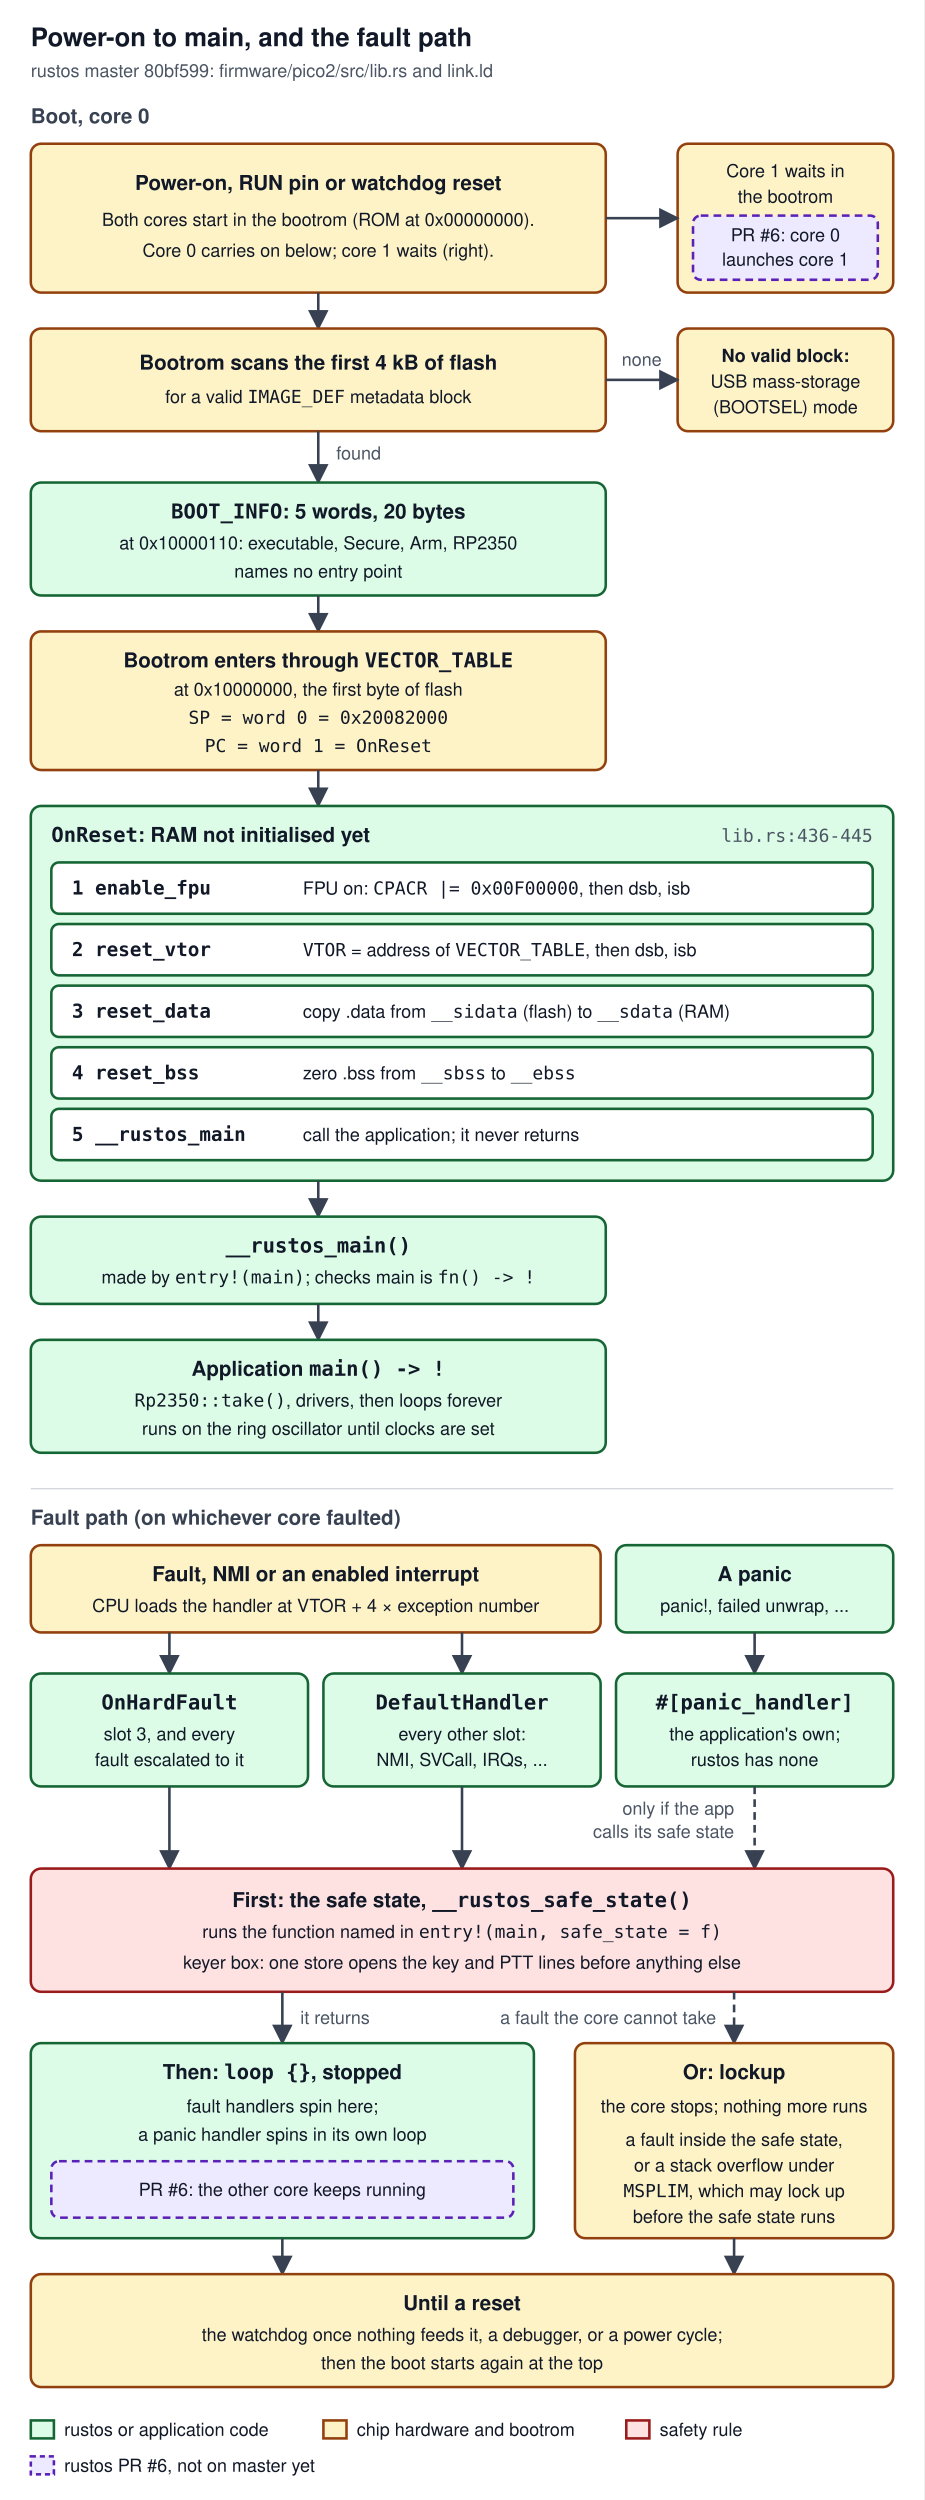
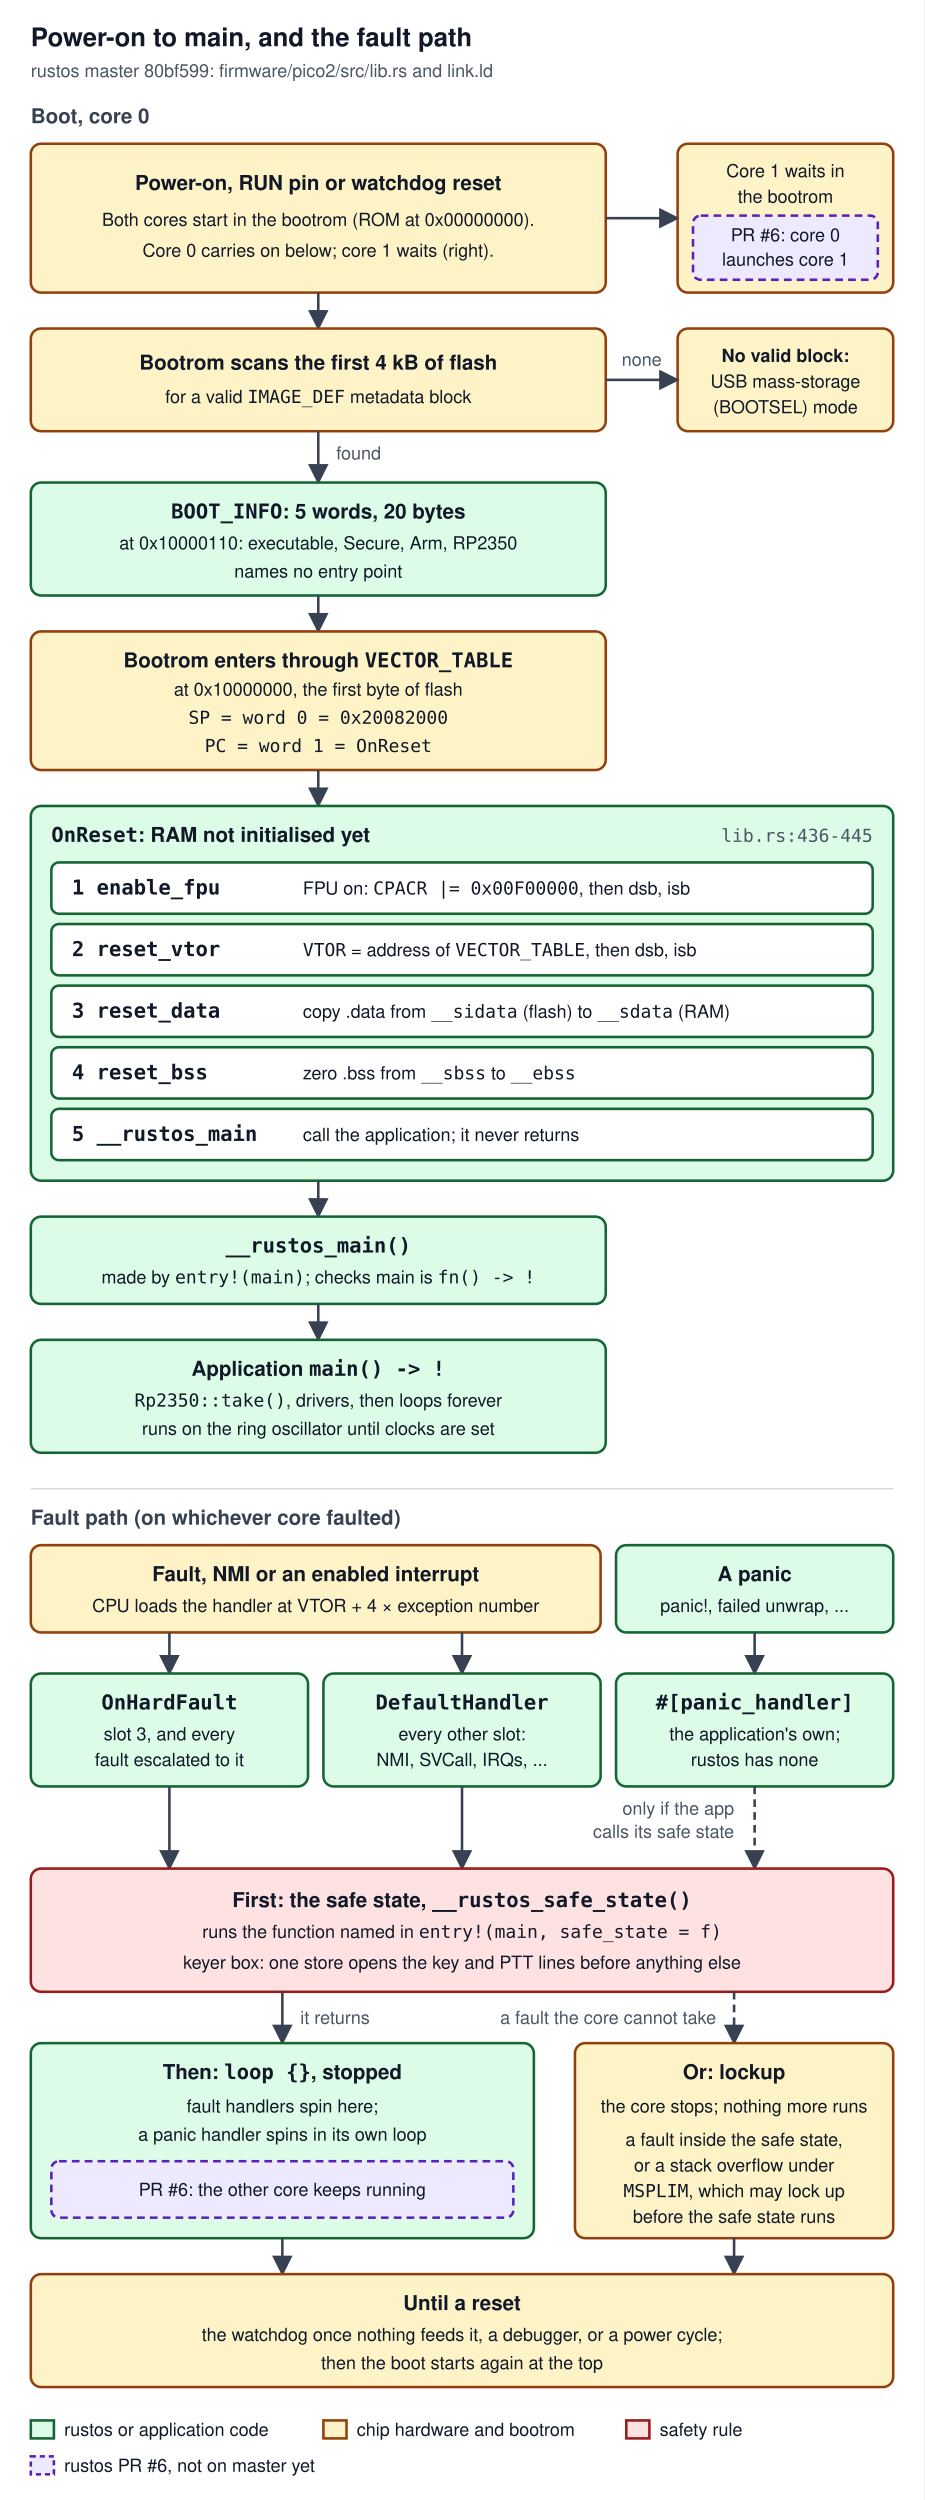
<svg xmlns="http://www.w3.org/2000/svg" viewBox="0 0 720 1948" width="720" height="1948" font-family="Helvetica, Arial, 'Liberation Sans', sans-serif" font-size="16" fill="#111827">
  <defs>
    <marker id="b02-arrow" viewBox="0 0 10 10" refX="9" refY="5" markerWidth="8" markerHeight="8" orient="auto-start-reverse">
      <path d="M0,0 L10,5 L0,10 z" fill="#374151" />
    </marker>
  </defs>
  <rect x="0" y="0" width="720" height="1948" fill="#ffffff" />
  <text x="24" y="36" font-size="20" font-weight="bold">Power-on to main, and the fault path</text>
  <text x="24" y="60" font-size="14" fill="#4b5563">rustos master 80bf599: firmware/pico2/src/lib.rs and link.ld</text>
  <text x="24" y="96" font-weight="bold" fill="#374151">Boot, core 0</text>
  <rect x="24" y="112" width="448" height="116" rx="8" fill="#fef3c7" stroke="#92400e" stroke-width="2" />
  <text x="248" y="148" text-anchor="middle" font-weight="bold">Power-on, RUN pin or watchdog reset</text>
  <text x="248" y="176" text-anchor="middle" font-size="14">Both cores start in the bootrom (ROM at 0x00000000).</text>
  <text x="248" y="200" text-anchor="middle" font-size="14">Core 0 carries on below; core 1 waits (right).</text>
  <rect x="528" y="112" width="168" height="116" rx="8" fill="#fef3c7" stroke="#92400e" stroke-width="2" />
  <text x="612" y="138" text-anchor="middle" font-size="14">Core 1 waits in</text>
  <text x="612" y="158" text-anchor="middle" font-size="14">the bootrom</text>
  <rect x="540" y="168" width="144" height="50" rx="6" fill="#ede9fe" stroke="#5b21b6" stroke-width="2" stroke-dasharray="6 4" />
  <text x="612" y="188" text-anchor="middle" font-size="14">PR #6: core 0</text>
  <text x="612" y="207" text-anchor="middle" font-size="14">launches core 1</text>
  <line x1="472" y1="170" x2="528" y2="170" stroke="#374151" stroke-width="2" marker-end="url(#b02-arrow)" />
  <line x1="248" y1="228" x2="248" y2="256" stroke="#374151" stroke-width="2" marker-end="url(#b02-arrow)" />
  <rect x="24" y="256" width="448" height="80" rx="8" fill="#fef3c7" stroke="#92400e" stroke-width="2" />
  <text x="248" y="288" text-anchor="middle" font-weight="bold">Bootrom scans the first 4 kB of flash</text>
  <text x="248" y="314" text-anchor="middle" font-size="14">for a valid <tspan font-family="Menlo, Consolas, 'DejaVu Sans Mono', monospace">IMAGE_DEF</tspan> metadata block</text>
  <rect x="528" y="256" width="168" height="80" rx="8" fill="#fef3c7" stroke="#92400e" stroke-width="2" />
  <text x="612" y="282" text-anchor="middle" font-size="14" font-weight="bold">No valid block:</text>
  <text x="612" y="302" text-anchor="middle" font-size="14">USB mass-storage</text>
  <text x="612" y="322" text-anchor="middle" font-size="14">(BOOTSEL) mode</text>
  <line x1="472" y1="296" x2="528" y2="296" stroke="#374151" stroke-width="2" marker-end="url(#b02-arrow)" />
  <text x="500" y="285" text-anchor="middle" font-size="14" fill="#4b5563">none</text>
  <line x1="248" y1="336" x2="248" y2="376" stroke="#374151" stroke-width="2" marker-end="url(#b02-arrow)" />
  <text x="262" y="358" font-size="14" fill="#4b5563">found</text>
  <rect x="24" y="376" width="448" height="88" rx="8" fill="#dcfce7" stroke="#166534" stroke-width="2" />
  <text x="248" y="404" text-anchor="middle" font-weight="bold">
    <tspan font-family="Menlo, Consolas, 'DejaVu Sans Mono', monospace">BOOT_INFO</tspan>: 5 words, 20 bytes</text>
  <text x="248" y="428" text-anchor="middle" font-size="14">at 0x10000110: executable, Secure, Arm, RP2350</text>
  <text x="248" y="450" text-anchor="middle" font-size="14">names no entry point</text>
  <line x1="248" y1="464" x2="248" y2="492" stroke="#374151" stroke-width="2" marker-end="url(#b02-arrow)" />
  <rect x="24" y="492" width="448" height="108" rx="8" fill="#fef3c7" stroke="#92400e" stroke-width="2" />
  <text x="248" y="520" text-anchor="middle" font-weight="bold">Bootrom enters through <tspan font-family="Menlo, Consolas, 'DejaVu Sans Mono', monospace">VECTOR_TABLE</tspan>
  </text>
  <text x="248" y="542" text-anchor="middle" font-size="14">at 0x10000000, the first byte of flash</text>
  <text x="248" y="564" text-anchor="middle" font-size="14" font-family="Menlo, Consolas, 'DejaVu Sans Mono', monospace">SP = word 0 = 0x20082000</text>
  <text x="248" y="586" text-anchor="middle" font-size="14" font-family="Menlo, Consolas, 'DejaVu Sans Mono', monospace">PC = word 1 = OnReset</text>
  <line x1="248" y1="600" x2="248" y2="628" stroke="#374151" stroke-width="2" marker-end="url(#b02-arrow)" />
  <rect x="24" y="628" width="672" height="292" rx="8" fill="#dcfce7" stroke="#166534" stroke-width="2" />
  <text x="40" y="656" font-weight="bold">
    <tspan font-family="Menlo, Consolas, 'DejaVu Sans Mono', monospace">OnReset</tspan>: RAM not initialised yet</text>
  <text x="680" y="656" text-anchor="end" font-size="14" fill="#4b5563" font-family="Menlo, Consolas, 'DejaVu Sans Mono', monospace">lib.rs:436-445</text>
  <rect x="40" y="672" width="640" height="40" rx="6" fill="#ffffff" stroke="#166534" stroke-width="2" />
-   <text x="56" y="697" font-size="15" font-family="Menlo, Consolas, 'DejaVu Sans Mono', monospace" font-weight="bold">1 enable_fpu</text>
+   <text x="56" y="697" font-size="16" font-family="Menlo, Consolas, 'DejaVu Sans Mono', monospace" font-weight="bold">1 enable_fpu</text>
  <text x="236" y="697" font-size="14">FPU on: <tspan font-family="Menlo, Consolas, 'DejaVu Sans Mono', monospace">CPACR |= 0x00F00000</tspan>, then dsb, isb</text>
  <rect x="40" y="720" width="640" height="40" rx="6" fill="#ffffff" stroke="#166534" stroke-width="2" />
-   <text x="56" y="745" font-size="15" font-family="Menlo, Consolas, 'DejaVu Sans Mono', monospace" font-weight="bold">2 reset_vtor</text>
+   <text x="56" y="745" font-size="16" font-family="Menlo, Consolas, 'DejaVu Sans Mono', monospace" font-weight="bold">2 reset_vtor</text>
  <text x="236" y="745" font-size="14">
    <tspan font-family="Menlo, Consolas, 'DejaVu Sans Mono', monospace">VTOR</tspan> = address of <tspan font-family="Menlo, Consolas, 'DejaVu Sans Mono', monospace">VECTOR_TABLE</tspan>, then dsb, isb</text>
  <rect x="40" y="768" width="640" height="40" rx="6" fill="#ffffff" stroke="#166534" stroke-width="2" />
-   <text x="56" y="793" font-size="15" font-family="Menlo, Consolas, 'DejaVu Sans Mono', monospace" font-weight="bold">3 reset_data</text>
+   <text x="56" y="793" font-size="16" font-family="Menlo, Consolas, 'DejaVu Sans Mono', monospace" font-weight="bold">3 reset_data</text>
  <text x="236" y="793" font-size="14">copy .data from <tspan font-family="Menlo, Consolas, 'DejaVu Sans Mono', monospace">__sidata</tspan> (flash) to <tspan font-family="Menlo, Consolas, 'DejaVu Sans Mono', monospace">__sdata</tspan> (RAM)</text>
  <rect x="40" y="816" width="640" height="40" rx="6" fill="#ffffff" stroke="#166534" stroke-width="2" />
-   <text x="56" y="841" font-size="15" font-family="Menlo, Consolas, 'DejaVu Sans Mono', monospace" font-weight="bold">4 reset_bss</text>
+   <text x="56" y="841" font-size="16" font-family="Menlo, Consolas, 'DejaVu Sans Mono', monospace" font-weight="bold">4 reset_bss</text>
  <text x="236" y="841" font-size="14">zero .bss from <tspan font-family="Menlo, Consolas, 'DejaVu Sans Mono', monospace">__sbss</tspan> to <tspan font-family="Menlo, Consolas, 'DejaVu Sans Mono', monospace">__ebss</tspan>
  </text>
  <rect x="40" y="864" width="640" height="40" rx="6" fill="#ffffff" stroke="#166534" stroke-width="2" />
-   <text x="56" y="889" font-size="15" font-family="Menlo, Consolas, 'DejaVu Sans Mono', monospace" font-weight="bold">5 __rustos_main</text>
+   <text x="56" y="889" font-size="16" font-family="Menlo, Consolas, 'DejaVu Sans Mono', monospace" font-weight="bold">5 __rustos_main</text>
  <text x="236" y="889" font-size="14">call the application; it never returns</text>
  <line x1="248" y1="920" x2="248" y2="948" stroke="#374151" stroke-width="2" marker-end="url(#b02-arrow)" />
  <rect x="24" y="948" width="448" height="68" rx="8" fill="#dcfce7" stroke="#166534" stroke-width="2" />
  <text x="248" y="976" text-anchor="middle" font-weight="bold" font-family="Menlo, Consolas, 'DejaVu Sans Mono', monospace">__rustos_main()</text>
  <text x="248" y="1000" text-anchor="middle" font-size="14">made by <tspan font-family="Menlo, Consolas, 'DejaVu Sans Mono', monospace">entry!(main)</tspan>; checks main is <tspan font-family="Menlo, Consolas, 'DejaVu Sans Mono', monospace">fn() -&gt; !</tspan>
  </text>
  <line x1="248" y1="1016" x2="248" y2="1044" stroke="#374151" stroke-width="2" marker-end="url(#b02-arrow)" />
  <rect x="24" y="1044" width="448" height="88" rx="8" fill="#dcfce7" stroke="#166534" stroke-width="2" />
  <text x="248" y="1072" text-anchor="middle" font-weight="bold">Application <tspan font-family="Menlo, Consolas, 'DejaVu Sans Mono', monospace">main() -&gt; !</tspan>
  </text>
  <text x="248" y="1096" text-anchor="middle" font-size="14">
    <tspan font-family="Menlo, Consolas, 'DejaVu Sans Mono', monospace">Rp2350::take()</tspan>, drivers, then loops forever</text>
  <text x="248" y="1118" text-anchor="middle" font-size="14">runs on the ring oscillator until clocks are set</text>
  <line x1="24" y1="1160" x2="696" y2="1160" stroke="#d1d5db" stroke-width="1" />
  <text x="24" y="1188" font-weight="bold" fill="#374151">Fault path (on whichever core faulted)</text>
  <rect x="24" y="1204" width="444" height="68" rx="8" fill="#fef3c7" stroke="#92400e" stroke-width="2" />
  <text x="246" y="1232" text-anchor="middle" font-weight="bold">Fault, NMI or an enabled interrupt</text>
  <text x="246" y="1256" text-anchor="middle" font-size="14">CPU loads the handler at VTOR + 4 × exception number</text>
  <rect x="480" y="1204" width="216" height="68" rx="8" fill="#dcfce7" stroke="#166534" stroke-width="2" />
  <text x="588" y="1232" text-anchor="middle" font-weight="bold">A panic</text>
  <text x="588" y="1256" text-anchor="middle" font-size="14">panic!, failed unwrap, ...</text>
  <line x1="132" y1="1272" x2="132" y2="1304" stroke="#374151" stroke-width="2" marker-end="url(#b02-arrow)" />
  <line x1="360" y1="1272" x2="360" y2="1304" stroke="#374151" stroke-width="2" marker-end="url(#b02-arrow)" />
  <line x1="588" y1="1272" x2="588" y2="1304" stroke="#374151" stroke-width="2" marker-end="url(#b02-arrow)" />
  <rect x="24" y="1304" width="216" height="88" rx="8" fill="#dcfce7" stroke="#166534" stroke-width="2" />
  <text x="132" y="1332" text-anchor="middle" font-weight="bold" font-family="Menlo, Consolas, 'DejaVu Sans Mono', monospace">OnHardFault</text>
  <text x="132" y="1356" text-anchor="middle" font-size="14">slot 3, and every</text>
  <text x="132" y="1376" text-anchor="middle" font-size="14">fault escalated to it</text>
  <rect x="252" y="1304" width="216" height="88" rx="8" fill="#dcfce7" stroke="#166534" stroke-width="2" />
  <text x="360" y="1332" text-anchor="middle" font-weight="bold" font-family="Menlo, Consolas, 'DejaVu Sans Mono', monospace">DefaultHandler</text>
  <text x="360" y="1356" text-anchor="middle" font-size="14">every other slot:</text>
  <text x="360" y="1376" text-anchor="middle" font-size="14">NMI, SVCall, IRQs, ...</text>
  <rect x="480" y="1304" width="216" height="88" rx="8" fill="#dcfce7" stroke="#166534" stroke-width="2" />
  <text x="588" y="1332" text-anchor="middle" font-weight="bold" font-family="Menlo, Consolas, 'DejaVu Sans Mono', monospace">#[panic_handler]</text>
  <text x="588" y="1356" text-anchor="middle" font-size="14">the application's own;</text>
  <text x="588" y="1376" text-anchor="middle" font-size="14">rustos has none</text>
  <line x1="132" y1="1392" x2="132" y2="1456" stroke="#374151" stroke-width="2" marker-end="url(#b02-arrow)" />
  <line x1="360" y1="1392" x2="360" y2="1456" stroke="#374151" stroke-width="2" marker-end="url(#b02-arrow)" />
  <line x1="588" y1="1392" x2="588" y2="1456" stroke="#374151" stroke-width="2" stroke-dasharray="6 4" marker-end="url(#b02-arrow)" />
  <text x="572" y="1414" text-anchor="end" font-size="14" fill="#4b5563">only if the app</text>
  <text x="572" y="1432" text-anchor="end" font-size="14" fill="#4b5563">calls its safe state</text>
  <rect x="24" y="1456" width="672" height="96" rx="8" fill="#fee2e2" stroke="#991b1b" stroke-width="2" />
  <text x="360" y="1486" text-anchor="middle" font-weight="bold">First: the safe state, <tspan font-family="Menlo, Consolas, 'DejaVu Sans Mono', monospace">__rustos_safe_state()</tspan>
  </text>
  <text x="360" y="1510" text-anchor="middle" font-size="14">runs the function named in <tspan font-family="Menlo, Consolas, 'DejaVu Sans Mono', monospace">entry!(main, safe_state = f)</tspan>
  </text>
  <text x="360" y="1534" text-anchor="middle" font-size="14">keyer box: one store opens the key and PTT lines before anything else</text>
  <line x1="220" y1="1552" x2="220" y2="1592" stroke="#374151" stroke-width="2" marker-end="url(#b02-arrow)" />
  <text x="234" y="1577" font-size="14" fill="#4b5563">it returns</text>
  <line x1="572" y1="1552" x2="572" y2="1592" stroke="#374151" stroke-width="2" stroke-dasharray="6 4" marker-end="url(#b02-arrow)" />
  <text x="558" y="1577" text-anchor="end" font-size="14" fill="#4b5563">a fault the core cannot take</text>
  <rect x="24" y="1592" width="392" height="152" rx="8" fill="#dcfce7" stroke="#166534" stroke-width="2" />
  <text x="220" y="1620" text-anchor="middle" font-weight="bold">Then: <tspan font-family="Menlo, Consolas, 'DejaVu Sans Mono', monospace">loop {}</tspan>, stopped</text>
  <text x="220" y="1646" text-anchor="middle" font-size="14">fault handlers spin here;</text>
  <text x="220" y="1668" text-anchor="middle" font-size="14">a panic handler spins in its own loop</text>
  <rect x="40" y="1684" width="360" height="44" rx="6" fill="#ede9fe" stroke="#5b21b6" stroke-width="2" stroke-dasharray="6 4" />
  <text x="220" y="1711" text-anchor="middle" font-size="14">PR #6: the other core keeps running</text>
  <rect x="448" y="1592" width="248" height="152" rx="8" fill="#fef3c7" stroke="#92400e" stroke-width="2" />
  <text x="572" y="1620" text-anchor="middle" font-weight="bold">Or: lockup</text>
  <text x="572" y="1646" text-anchor="middle" font-size="14">the core stops; nothing more runs</text>
  <text x="572" y="1672" text-anchor="middle" font-size="14">a fault inside the safe state,</text>
  <text x="572" y="1692" text-anchor="middle" font-size="14">or a stack overflow under</text>
  <text x="572" y="1712" text-anchor="middle" font-size="14">
    <tspan font-family="Menlo, Consolas, 'DejaVu Sans Mono', monospace">MSPLIM</tspan>, which may lock up</text>
  <text x="572" y="1732" text-anchor="middle" font-size="14">before the safe state runs</text>
  <line x1="220" y1="1744" x2="220" y2="1772" stroke="#374151" stroke-width="2" marker-end="url(#b02-arrow)" />
  <line x1="572" y1="1744" x2="572" y2="1772" stroke="#374151" stroke-width="2" marker-end="url(#b02-arrow)" />
  <rect x="24" y="1772" width="672" height="88" rx="8" fill="#fef3c7" stroke="#92400e" stroke-width="2" />
  <text x="360" y="1800" text-anchor="middle" font-weight="bold">Until a reset</text>
  <text x="360" y="1824" text-anchor="middle" font-size="14">the watchdog once nothing feeds it, a debugger, or a power cycle;</text>
  <text x="360" y="1846" text-anchor="middle" font-size="14">then the boot starts again at the top</text>
  <rect x="24" y="1886" width="18" height="14" fill="#dcfce7" stroke="#166534" stroke-width="2" />
  <text x="50" y="1898" font-size="14">rustos or application code</text>
  <rect x="252" y="1886" width="18" height="14" fill="#fef3c7" stroke="#92400e" stroke-width="2" />
  <text x="278" y="1898" font-size="14">chip hardware and bootrom</text>
  <rect x="488" y="1886" width="18" height="14" fill="#fee2e2" stroke="#991b1b" stroke-width="2" />
  <text x="514" y="1898" font-size="14">safety rule</text>
  <rect x="24" y="1914" width="18" height="14" fill="#ede9fe" stroke="#5b21b6" stroke-width="2" stroke-dasharray="4 3" />
  <text x="50" y="1926" font-size="14">rustos PR #6, not on master yet</text>
</svg>
